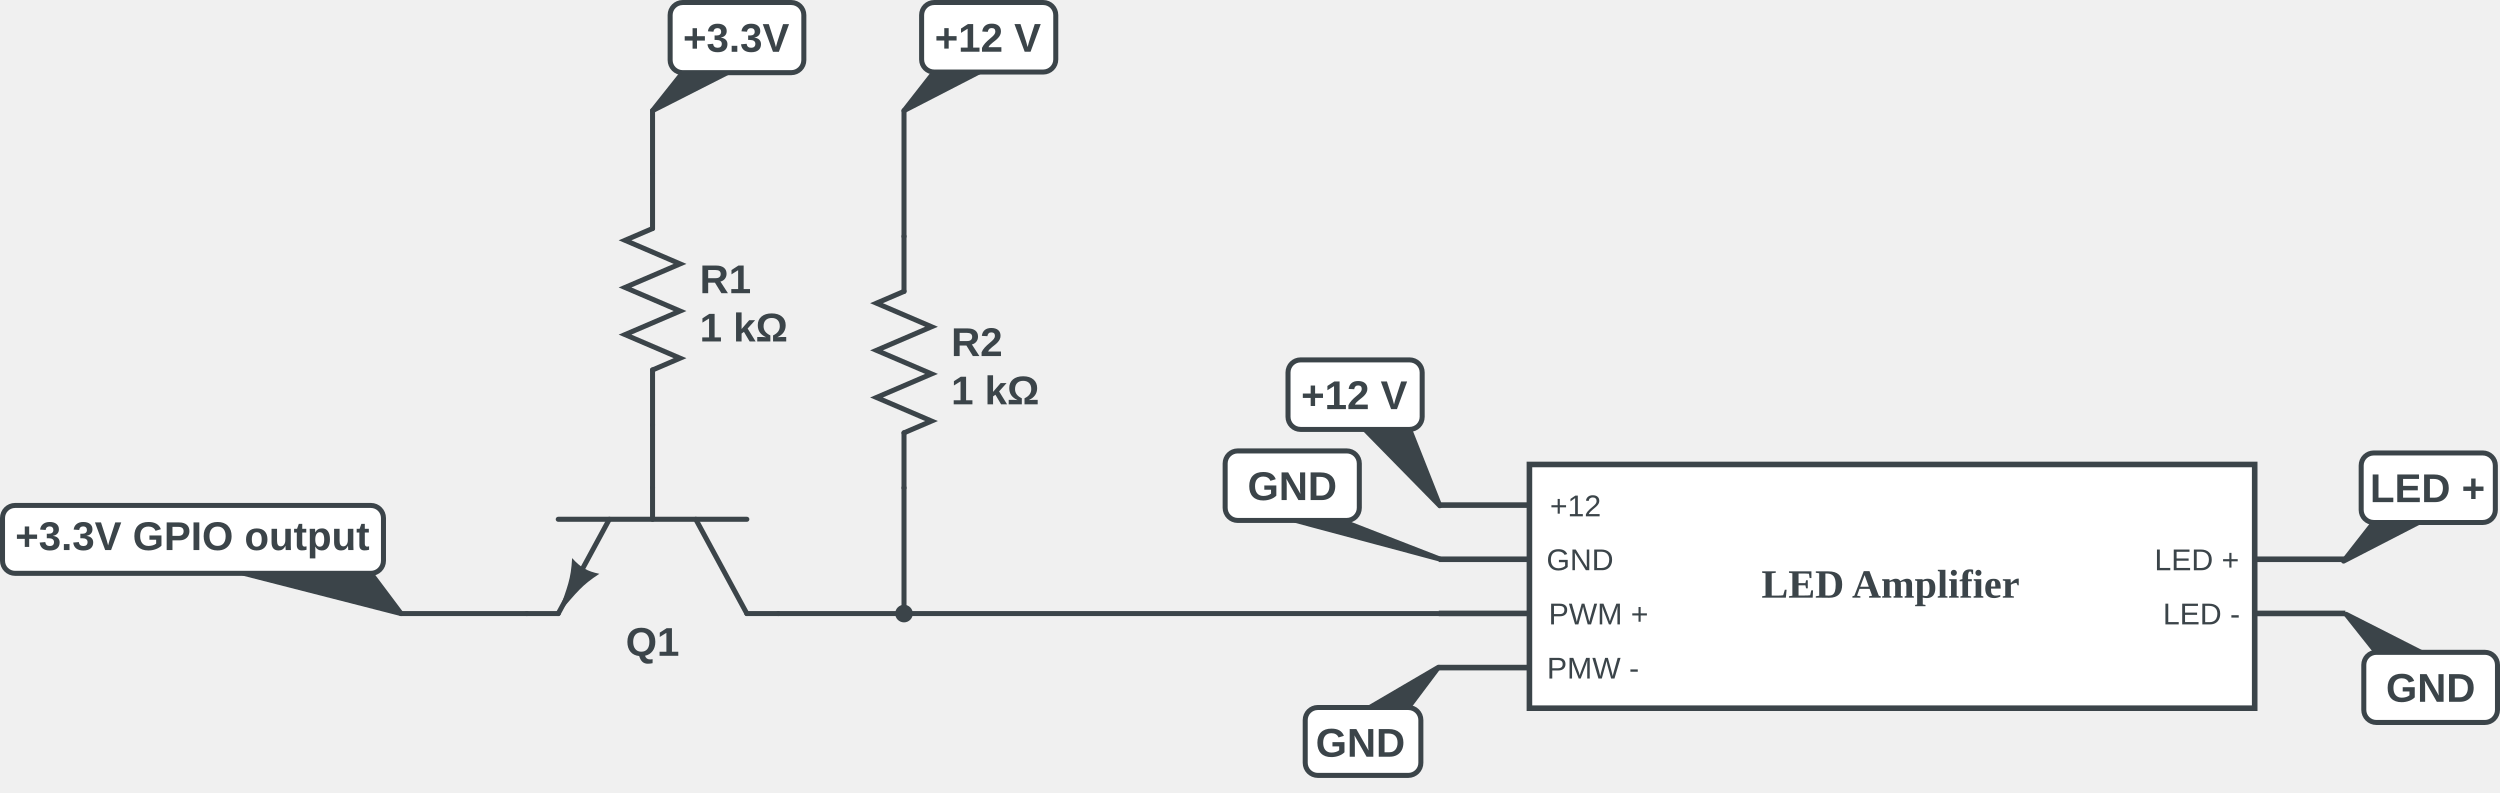
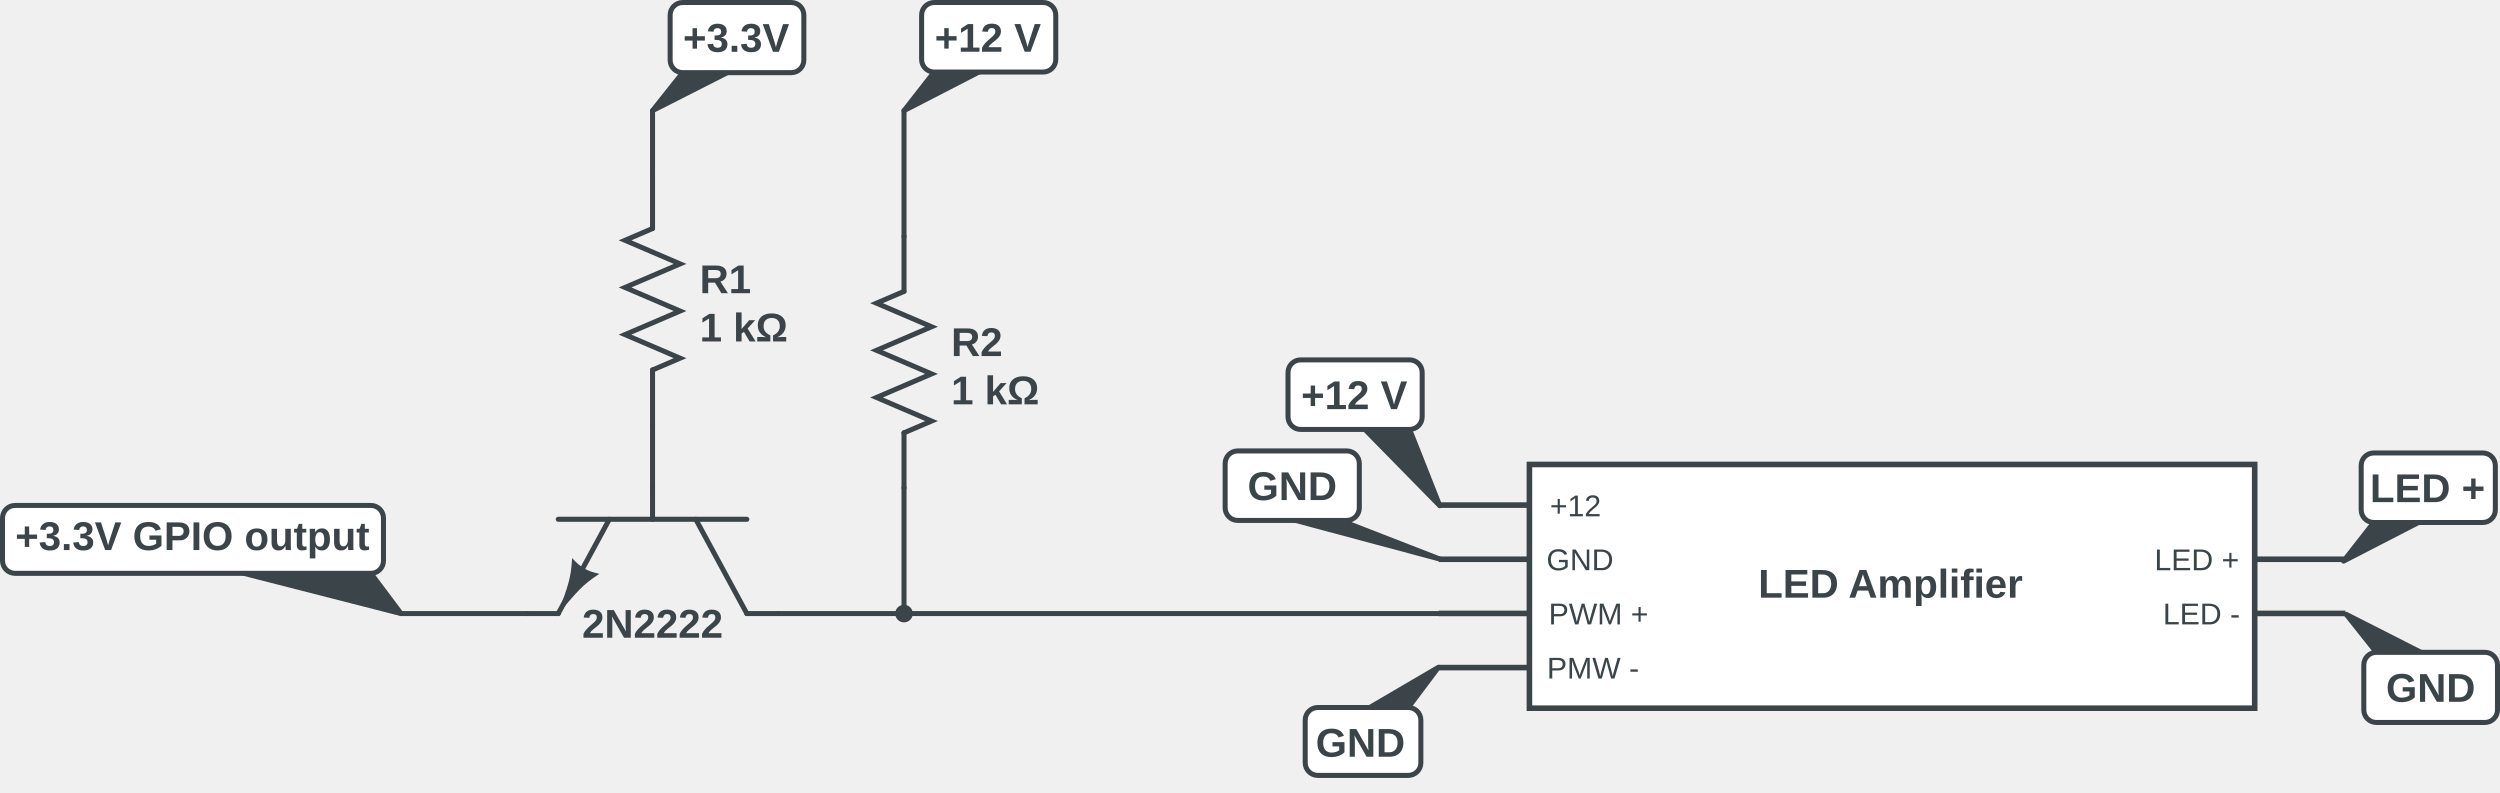
<svg xmlns="http://www.w3.org/2000/svg" height="252" version="1.1" width="795.333" style="overflow:hidden" id="svg78">
  <defs id="defs78">
    <defs id="defs1" />
  </defs>
  <path fill="none" stroke="#3b4449" d="m 287.595,75.2 v -40" stroke-width="1.6" stroke-linecap="round" class="cl_wire" style="stroke-linecap:round" id="path1" />
  <circle cx="287.595" cy="75.2" r="4" fill="#999999" stroke="#3b4449" class="cl_wire" stroke-width="1.6" style="display:none" id="circle1" />
  <circle cx="287.595" cy="35.2" r="4" fill="#999999" stroke="#3b4449" class="cl_wire" stroke-width="1.6" style="display:none" id="circle2" />
  <rect x="283.595" y="35.2" width="8" height="40" r="0" rx="0" ry="0" fill="#ffffff" stroke="#000000" opacity="0" class="cl_wire" style="opacity:0;stroke-width:0.8" id="rect2" />
  <circle cx="287.595" cy="75.2" r="4" fill="#999999" stroke="#3b4449" stroke-width="1.6" opacity="0" style="opacity:0" id="circle3" />
  <path fill="none" stroke="#3b4449" d="m 247.595,195.2 h 210" stroke-width="1.6" stroke-linecap="round" class="cl_wire" style="stroke-linecap:round" id="path4" />
  <circle cx="247.595" cy="195.2" r="4" fill="#999999" stroke="#3b4449" class="cl_wire" stroke-width="1.6" style="display:none" id="circle5" />
  <circle cx="347.595" cy="195.2" r="4" fill="#999999" stroke="#3b4449" class="cl_wire" stroke-width="1.6" style="display:none" id="circle6" />
  <rect x="247.595" y="192.8" width="100" height="8" r="0" rx="0" ry="0" fill="#ffffff" stroke="#000000" opacity="0" class="cl_wire" style="opacity:0;stroke-width:0.8" id="rect6" />
  <circle cx="247.595" cy="195.2" r="4" fill="#999999" stroke="#3b4449" stroke-width="1.6" opacity="0" style="opacity:0" id="circle7" />
  <circle cx="347.595" cy="195.2" r="4" fill="#999999" stroke="#3b4449" stroke-width="1.6" opacity="0" style="opacity:0" id="circle8" />
  <path fill="none" stroke="#3b4449" d="m 287.595,195.2 v -40" stroke-width="1.6" stroke-linecap="round" class="cl_wire" style="stroke-linecap:round" id="path8" />
  <circle cx="287.595" cy="195.2" r="4" fill="#999999" stroke="#3b4449" class="cl_wire" stroke-width="1.6" style="display:none" id="circle9" />
  <circle cx="287.595" cy="155.2" r="4" fill="#999999" stroke="#3b4449" class="cl_wire" stroke-width="1.6" style="display:none" id="circle10" />
  <rect x="283.595" y="155.2" width="8" height="40" r="0" rx="0" ry="0" fill="#ffffff" stroke="#000000" opacity="0" class="cl_wire" style="opacity:0;stroke-width:0.8" id="rect10" />
  <circle cx="287.595" cy="195.2" r="2.4" fill="#3b4449" stroke="#3b4449" id="circle11" style="stroke-width:0.8" />
  <circle cx="287.595" cy="195.2" r="4" fill="#999999" stroke="#3b4449" stroke-width="1.6" opacity="0" style="opacity:0" id="circle12" />
  <circle cx="287.595" cy="155.2" r="4" fill="#999999" stroke="#3b4449" stroke-width="1.6" opacity="0" style="opacity:0" id="circle13" />
  <path fill="none" stroke="#3b4449" d="m 167.595,195.2 h -40" stroke-width="1.6" stroke-linecap="round" class="cl_wire" style="stroke-linecap:round" id="path13" />
  <circle cx="167.595" cy="195.2" r="4" fill="#999999" stroke="#3b4449" class="cl_wire" stroke-width="1.6" style="display:none" id="circle14" />
  <circle cx="127.595" cy="195.2" r="4" fill="#999999" stroke="#3b4449" class="cl_wire" stroke-width="1.6" style="display:none" id="circle15" />
  <rect x="127.595" y="192.8" width="40" height="8" r="0" rx="0" ry="0" fill="#ffffff" stroke="#000000" opacity="0" class="cl_wire" style="opacity:0;stroke-width:0.8" id="rect15" />
  <circle cx="167.595" cy="195.2" r="4" fill="#999999" stroke="#3b4449" stroke-width="1.6" opacity="0" style="opacity:0" id="circle16" />
  <circle cx="127.595" cy="195.2" r="4" fill="#999999" stroke="#3b4449" stroke-width="1.6" opacity="0" style="opacity:0" id="circle17" />
  <path fill="#ffffff" stroke="#ffffff" d="m 231.595,163.2 v 24 h -48 v -24" opacity="0" style="opacity:0;stroke-width:0.8" id="path17" />
  <path fill="none" stroke="#3b4449" d="m 207.595,155.2 v 10" stroke-width="1.6" stroke-linecap="round" stroke-miterlimit="6" style="stroke-linecap:round;stroke-miterlimit:6" id="path18" />
  <path fill="none" stroke="#3b4449" d="m 177.595,165.2 h 60" stroke-width="1.6" stroke-linecap="round" stroke-miterlimit="6" style="stroke-linecap:round;stroke-miterlimit:6" id="path19" />
  <path fill="none" stroke="#3b4449" d="m 221.345,165.2 16.25,30" stroke-width="1.6" stroke-linecap="round" stroke-miterlimit="6" style="stroke-linecap:round;stroke-miterlimit:6" id="path20" />
  <path fill="none" stroke="#3b4449" d="m 247.595,195.2 h -10" stroke-width="1.6" stroke-linecap="round" stroke-miterlimit="6" style="stroke-linecap:round;stroke-miterlimit:6" id="path21" />
  <path fill="none" stroke="#3b4449" d="m 193.845,165.2 -16.25,30" stroke-width="1.6" stroke-linecap="round" stroke-miterlimit="6" style="stroke-linecap:round;stroke-miterlimit:6" id="path22" />
  <path fill="none" stroke="#3b4449" d="m 167.595,195.2 h 10" stroke-width="1.6" stroke-linecap="round" stroke-miterlimit="6" style="stroke-linecap:round;stroke-miterlimit:6" id="path23" />
  <path fill="#3b4449" stroke="none" d="m 182.015,177.545 c -0.418,6.975 -1.357,8.598 -4.42,17.655 6.312,-7.182 7.248,-8.805 13.08,-12.655 -3.872,-0.793 -6.038,-2.043 -8.66,-5" id="path24" style="stroke-width:0.8" />
  <text x="207.595" y="202.88" text-anchor="middle" font="10px &quot;Arial&quot;" stroke="none" fill="#3b4449" font-size="16px" font-weight="bold" style="font-style:normal;font-variant:normal;font-weight:bold;font-stretch:normal;font-size:12.8px;line-height:normal;font-family:Arial;text-anchor:middle;stroke-width:0.8" id="text24">
-     <tspan dy="5.76" id="tspan24" style="stroke-width:0.8">Q1</tspan>
+     <tspan id="tspan24" style="stroke-width:0.8">2N2222</tspan>
  </text>
  <circle cx="207.595" cy="155.2" r="4" fill="#999999" stroke="#3b4449" stroke-width="1.6" opacity="0" style="opacity:0" id="circle24" />
  <circle cx="247.595" cy="195.2" r="4" fill="#999999" stroke="#3b4449" stroke-width="1.6" opacity="0" style="opacity:0" id="circle25" />
  <circle cx="167.595" cy="195.2" r="4" fill="#999999" stroke="#3b4449" stroke-width="1.6" opacity="0" style="opacity:0" id="circle26" />
  <path fill="none" stroke="#3b4449" d="m 207.595,55.2 v -20" stroke-width="1.6" stroke-linecap="round" class="cl_wire" style="stroke-linecap:round" id="path26" />
  <circle cx="207.595" cy="55.2" r="4" fill="#999999" stroke="#3b4449" class="cl_wire" stroke-width="1.6" style="display:none" id="circle27" />
  <circle cx="207.595" cy="35.2" r="4" fill="#999999" stroke="#3b4449" class="cl_wire" stroke-width="1.6" style="display:none" id="circle28" />
  <rect x="203.595" y="35.2" width="8" height="20" r="0" rx="0" ry="0" fill="#ffffff" stroke="#000000" opacity="0" class="cl_wire" style="opacity:0;stroke-width:0.8" id="rect28" />
  <circle cx="207.595" cy="55.2" r="4" fill="#999999" stroke="#3b4449" stroke-width="1.6" opacity="0" style="opacity:0" id="circle29" />
  <path fill="none" stroke="#3b4449" d="M 207.595,72.7 V 55.2" stroke-width="1.6" stroke-linecap="round" stroke-miterlimit="6" style="stroke-linecap:round;stroke-miterlimit:6" id="path30" />
  <path fill="none" stroke="#3b4449" d="M 207.595,117.7 V 135.2" stroke-width="1.6" stroke-linecap="round" stroke-miterlimit="6" style="stroke-linecap:round;stroke-miterlimit:6" id="path31" />
  <path fill="none" stroke="#3b4449" d="m 207.595,72.7 -8.75,3.75 17.5,7.5 -17.5,7.5 17.5,7.5 -17.5,7.5 17.5,7.5 -8.75,3.75" stroke-width="1.6" stroke-linecap="round" stroke-miterlimit="6" style="stroke-linecap:round;stroke-miterlimit:6" id="path32" />
  <path fill="#ffffff" stroke="#ffffff" d="m 197.195,71.2 h 20.8 V 119.2 h -20.8 z" opacity="0" style="opacity:0;stroke-width:0.8" id="path33" />
  <text x="222.595" y="95.2" text-anchor="start" font="10px &quot;Arial&quot;" stroke="none" fill="#3b4449" font-size="16px" font-weight="bold" style="font-style:normal;font-variant:normal;font-weight:bold;font-stretch:normal;font-size:12.8px;line-height:normal;font-family:Arial;text-anchor:start;stroke-width:0.8" id="text34">
    <tspan dy="-1.92" id="tspan33" style="stroke-width:0.8">R1</tspan>
    <tspan dy="15.36" x="222.595" id="tspan34" style="stroke-width:0.8">1 kΩ</tspan>
  </text>
  <circle cx="207.595" cy="55.2" r="4" fill="#999999" stroke="#3b4449" stroke-width="1.6" opacity="0" style="opacity:0" id="circle34" />
  <circle cx="207.595" cy="135.2" r="4" fill="#999999" stroke="#3b4449" stroke-width="1.6" opacity="0" style="opacity:0" id="circle35" />
  <g id="g83" transform="translate(-374.5035,-301.3526)">
    <circle cx="662.098" cy="336.553" r="4" fill="#999999" stroke="#3b4449" stroke-width="1.6" opacity="0" style="opacity:0" id="circle4" />
    <path fill="#3b4449" stroke="#3b4449" d="m 662.098,336.553 9.6,-12.282 h 14.227 z" stroke-width="1.6" stroke-linejoin="round" style="stroke-linejoin:round" id="path35" />
    <rect x="667.698" y="302.153" width="42.68" height="22.118" r="5" rx="4" ry="4" fill="#ffffff" stroke="#3b4449" stroke-width="1.6" id="rect35" />
    <text x="671.876" y="312.051" text-anchor="start" font="10px &quot;Arial&quot;" stroke="none" fill="#3b4449" font-size="16px" font-weight="bold" style="font-style:normal;font-variant:normal;font-weight:bold;font-stretch:normal;font-size:12.8px;line-height:normal;font-family:Arial;text-anchor:start;stroke-width:0.8" id="text35">
      <tspan dy="5.76" id="tspan35" style="stroke-width:0.8">+12 V</tspan>
    </text>
    <circle cx="662.098" cy="336.553" r="4" fill="#999999" stroke="#3b4449" stroke-width="1.6" opacity="0" style="opacity:0" id="circle36" />
  </g>
  <g id="g83-3" style="overflow:hidden" transform="translate(83.47286,-158.0516)">
    <circle cx="662.098" cy="336.553" r="4" fill="#999999" stroke="#3b4449" stroke-width="1.6" opacity="0" style="opacity:0" id="circle4-5" />
    <path fill="#3b4449" stroke="#3b4449" d="m 662.098,336.553 9.6,-12.282 h 14.227 z" stroke-width="1.6" stroke-linejoin="round" style="stroke-linejoin:round" id="path35-2" />
    <rect x="667.698" y="302.153" width="42.68" height="22.118" r="5" rx="4" ry="4" fill="#ffffff" stroke="#3b4449" stroke-width="1.6" id="rect35-5" />
    <text x="670.501" y="317.793" text-anchor="start" font="10px &quot;Arial&quot;" stroke="none" fill="#3b4449" font-size="16px" font-weight="bold" style="font-style:normal;font-variant:normal;font-weight:bold;font-stretch:normal;font-size:12.8px;line-height:normal;font-family:Arial;text-anchor:start;stroke-width:0.8" id="text35-6">
      <tspan id="tspan35-5" style="stroke-width:0.8">LED +</tspan>
    </text>
    <circle cx="662.098" cy="336.553" r="4" fill="#999999" stroke="#3b4449" stroke-width="1.6" opacity="0" style="opacity:0" id="circle36-4" />
  </g>
  <circle cx="-458.823" cy="178.633" fill="#999999" stroke="#3b4449" stroke-width="1.6" opacity="0" style="overflow:hidden;opacity:0" id="circle4-6-1" transform="scale(-1,1)" r="4" />
  <g id="g82" transform="translate(-375.2855,-302.1345)">
    <path fill="#3b4449" stroke="#3b4449" d="m 833.327,479.986 -31.6,-12.282 h -14.227 z" stroke-width="1.6" stroke-linejoin="round" style="overflow:hidden;stroke-linejoin:round" id="path35-7-0" />
    <rect x="-807.727" y="445.586" width="42.68" height="22.118" r="5" rx="4" ry="4" fill="#ffffff" stroke="#3b4449" stroke-width="1.6" id="rect35-0-7" style="overflow:hidden" transform="scale(-1,1)" />
    <text x="772.177" y="461.226" text-anchor="start" font="10px &quot;Arial&quot;" stroke="none" fill="#3b4449" font-size="16px" font-weight="bold" style="font-style:normal;font-variant:normal;font-weight:bold;font-stretch:normal;font-size:12.8px;line-height:normal;font-family:Arial;text-anchor:start;overflow:hidden;stroke-width:0.8" id="text35-1-3">
      <tspan id="tspan35-7-5" style="stroke-width:0.8">GND</tspan>
    </text>
  </g>
  <circle cx="-458.823" cy="178.633" fill="#999999" stroke="#3b4449" stroke-width="1.6" opacity="0" style="overflow:hidden;opacity:0" id="circle36-9-5" transform="scale(-1,1)" r="4" />
  <g id="g84" transform="translate(-374.5035,-301.3526)">
    <circle cx="582.098" cy="336.553" r="4" fill="#999999" stroke="#3b4449" stroke-width="1.6" opacity="0" style="opacity:0" id="circle30" />
    <path fill="#3b4449" stroke="#3b4449" d="m 582.098,336.553 9.6,-12.084 h 14.177 z" stroke-width="1.6" stroke-linejoin="round" style="stroke-linejoin:round" id="path36" />
    <rect x="587.698" y="302.153" width="42.532" height="22.316" r="5" rx="4" ry="4" fill="#ffffff" stroke="#3b4449" stroke-width="1.6" id="rect36" />
    <text x="591.802" y="312.072" text-anchor="start" font="10px &quot;Arial&quot;" stroke="none" fill="#3b4449" font-size="16px" font-weight="bold" style="font-style:normal;font-variant:normal;font-weight:bold;font-stretch:normal;font-size:12.8px;line-height:normal;font-family:Arial;text-anchor:start;stroke-width:0.8" id="text36">
      <tspan dy="5.76" id="tspan36" style="stroke-width:0.8">+3.3V</tspan>
    </text>
    <circle cx="582.098" cy="336.553" r="4" fill="#999999" stroke="#3b4449" stroke-width="1.6" opacity="0" style="opacity:0" id="circle37" />
  </g>
  <g id="g84-3" style="overflow:hidden" transform="matrix(1,0,0,-1,164.3031,531.9954)">
    <circle cx="582.098" cy="336.553" r="4" fill="#999999" stroke="#3b4449" stroke-width="1.6" opacity="0" style="opacity:0" id="circle30-2" />
    <path fill="#3b4449" stroke="#3b4449" d="m 582.098,336.553 9.6,-12.084 h 14.177 z" stroke-width="1.6" stroke-linejoin="round" style="stroke-linejoin:round" id="path36-9" />
    <rect x="587.698" y="302.153" width="42.532" height="22.316" r="5" rx="4" ry="4" fill="#ffffff" stroke="#3b4449" stroke-width="1.6" id="rect36-7" />
    <text x="594.755" y="-308.729" text-anchor="start" font="10px &quot;Arial&quot;" stroke="none" fill="#3b4449" font-size="16px" font-weight="bold" style="font-style:normal;font-variant:normal;font-weight:bold;font-stretch:normal;font-size:12.8px;line-height:normal;font-family:Arial;text-anchor:start;stroke-width:0.8" id="text36-9" transform="scale(1,-1)">
      <tspan id="tspan36-9" style="stroke-width:0.8">GND</tspan>
    </text>
    <circle cx="582.098" cy="336.553" r="4" fill="#999999" stroke="#3b4449" stroke-width="1.6" opacity="0" style="opacity:0" id="circle37-6" />
  </g>
  <path fill="none" stroke="#3b4449" d="m 207.595,155.2 v -20" stroke-width="1.6" stroke-linecap="round" class="cl_wire" style="stroke-linecap:round" id="path37" />
  <circle cx="207.595" cy="155.2" r="4" fill="#999999" stroke="#3b4449" class="cl_wire" stroke-width="1.6" style="display:none" id="circle38" />
  <circle cx="207.595" cy="135.2" r="4" fill="#999999" stroke="#3b4449" class="cl_wire" stroke-width="1.6" style="display:none" id="circle39" />
  <rect x="203.595" y="135.2" width="8" height="20" r="0" rx="0" ry="0" fill="#ffffff" stroke="#000000" opacity="0" class="cl_wire" style="opacity:0;stroke-width:0.8" id="rect39" />
  <circle cx="207.595" cy="155.2" r="4" fill="#999999" stroke="#3b4449" stroke-width="1.6" opacity="0" style="opacity:0" id="circle40" />
  <circle cx="207.595" cy="135.2" r="4" fill="#999999" stroke="#3b4449" stroke-width="1.6" opacity="0" style="opacity:0" id="circle41" />
  <path fill="none" stroke="#3b4449" d="M 287.595,92.7 V 75.2" stroke-width="1.6" stroke-linecap="round" stroke-miterlimit="6" style="stroke-linecap:round;stroke-miterlimit:6" id="path41" />
  <path fill="none" stroke="#3b4449" d="M 287.595,137.7 V 155.2" stroke-width="1.6" stroke-linecap="round" stroke-miterlimit="6" style="stroke-linecap:round;stroke-miterlimit:6" id="path42" />
  <path fill="none" stroke="#3b4449" d="m 287.595,92.7 -8.75,3.75 17.5,7.5 -17.5,7.5 17.5,7.5 -17.5,7.5 17.5,7.5 -8.75,3.75" stroke-width="1.6" stroke-linecap="round" stroke-miterlimit="6" style="stroke-linecap:round;stroke-miterlimit:6" id="path43" />
  <path fill="#ffffff" stroke="#ffffff" d="m 277.195,91.2 h 20.8 V 139.2 h -20.8 z" opacity="0" style="opacity:0;stroke-width:0.8" id="path44" />
  <text x="302.595" y="115.2" text-anchor="start" font="10px &quot;Arial&quot;" stroke="none" fill="#3b4449" font-size="16px" font-weight="bold" style="font-style:normal;font-variant:normal;font-weight:bold;font-stretch:normal;font-size:12.8px;line-height:normal;font-family:Arial;text-anchor:start;stroke-width:0.8" id="text45">
    <tspan dy="-1.92" id="tspan44" style="stroke-width:0.8">R2</tspan>
    <tspan dy="15.36" x="302.595" id="tspan45" style="stroke-width:0.8">1 kΩ</tspan>
  </text>
  <circle cx="287.595" cy="75.2" r="4" fill="#999999" stroke="#3b4449" stroke-width="1.6" opacity="0" style="opacity:0" id="circle45" />
  <circle cx="287.595" cy="155.2" r="4" fill="#999999" stroke="#3b4449" stroke-width="1.6" opacity="0" style="opacity:0" id="circle46" />
  <circle cx="347.595" cy="195.2" r="4" fill="#999999" stroke="#3b4449" stroke-width="1.6" opacity="0" style="opacity:0" id="circle47" />
  <g id="g80" transform="translate(-44.47498,-343.8711)">
    <path fill="#3b4449" stroke="#3b4449" d="m 502.098,556.152 -9.6,12.8 h -12.263 z" stroke-width="1.6" stroke-linejoin="round" style="stroke-linejoin:round" id="path47" />
    <rect x="-496.498" y="-590.552" width="36.788" height="21.6" r="5" rx="4" ry="4" fill="#ffffff" stroke="#3b4449" stroke-width="1.6" transform="scale(-1)" id="rect47" />
    <text x="491.484" y="578.846" text-anchor="end" font="10px &quot;Arial&quot;" stroke="none" fill="#3b4449" font-size="16px" font-weight="bold" style="font-style:normal;font-variant:normal;font-weight:bold;font-stretch:normal;font-size:12.8px;line-height:normal;font-family:Arial;text-anchor:end;stroke-width:0.8" id="text47">
      <tspan dy="5.76" id="tspan47" style="stroke-width:0.8">GND</tspan>
    </text>
  </g>
  <circle cx="127.595" cy="247.2" r="4" fill="#999999" stroke="#3b4449" stroke-width="1.6" opacity="0" style="opacity:0" id="circle48" />
  <circle cx="347.595" cy="255.2" r="4" fill="#999999" stroke="#3b4449" class="cl_wire" stroke-width="1.6" style="display:none" id="circle49" />
  <circle cx="127.595" cy="255.2" r="4" fill="#999999" stroke="#3b4449" class="cl_wire" stroke-width="1.6" style="display:none" id="circle50" />
  <rect x="127.595" y="226.8" width="220" height="8" r="0" rx="0" ry="0" fill="#ffffff" stroke="#000000" opacity="0" class="cl_wire" style="opacity:0;stroke-width:0.8" id="rect50" />
  <circle cx="347.595" cy="229.2" r="4" fill="#999999" stroke="#3b4449" stroke-width="1.6" opacity="0" style="opacity:0" id="circle51" />
  <circle cx="127.595" cy="247.2" r="4" fill="#999999" stroke="#3b4449" stroke-width="1.6" opacity="0" style="opacity:0" id="circle52" />
  <path fill="#3b4449" stroke="#3b4449" d="m 127.595,195.2 -9.6,-12.8 H 77.596 Z" stroke-width="1.6" stroke-linejoin="round" style="stroke-linejoin:round" id="path52" />
  <rect x="-121.995" y="160.8" width="121.195" height="21.6" r="5" rx="4" ry="4" fill="#ffffff" stroke="#3b4449" stroke-width="1.6" transform="scale(-1,1)" id="rect52" />
  <text x="117.572" y="169.237" text-anchor="end" font="10px &quot;Arial&quot;" stroke="none" fill="#3b4449" font-size="16px" font-weight="bold" style="font-style:normal;font-variant:normal;font-weight:bold;font-stretch:normal;font-size:12.8px;line-height:normal;font-family:Arial;text-anchor:end;stroke-width:0.8" id="text52">
    <tspan dy="5.76" id="tspan52" style="stroke-width:0.8">+3.3V GPIO output</tspan>
  </text>
  <circle cx="127.595" cy="195.2" r="4" fill="#999999" stroke="#3b4449" stroke-width="1.6" opacity="0" style="opacity:0" id="circle53" />
  <path fill="#999999" stroke="#3b4449" d="m 777.595,101.533 h -6.667 V 108.2 l 2,-2 6.667,6.667 -2,2 h 6.667 V 108.2 l -2,2 -6.667,-6.667 z" stroke-width="1.6" style="display:none" id="path53" />
  <text fill="#3b4449" font-size="9.6px" x="621.195" y="115.2" text-anchor="middle" text-decoration="none" id="text65" style="text-decoration:none;text-decoration-line:none;stroke-width:0.8" />
  <text fill="#3b4449" font-size="9.6px" x="661.195" y="21.6" text-anchor="middle" text-decoration="none" id="text67" style="text-decoration:none;text-decoration-line:none;stroke-width:0.8" />
  <text fill="#3b4449" font-size="9.6px" x="661.195" y="115.2" text-anchor="middle" text-decoration="none" id="text69" style="text-decoration:none;text-decoration-line:none;stroke-width:0.8" />
  <text fill="#3b4449" font-size="9.6px" x="701.195" y="21.6" text-anchor="middle" text-decoration="none" id="text71" style="text-decoration:none;text-decoration-line:none;stroke-width:0.8" />
  <text fill="#3b4449" font-size="9.6px" x="701.195" y="115.2" text-anchor="middle" text-decoration="none" id="text73" style="text-decoration:none;text-decoration-line:none;stroke-width:0.8" />
  <text fill="#3b4449" font-size="9.6px" x="741.195" y="115.2" text-anchor="middle" text-decoration="none" id="text75" style="text-decoration:none;text-decoration-line:none;stroke-width:0.8" />
  <text fill="#3b4449" font-size="12.8px" x="687.595" y="46" text-anchor="middle" font-weight="bold" text-decoration="none" id="text76" style="text-decoration:none;text-decoration-line:none;stroke-width:0.8" />
  <text fill="#3b4449" font-size="12.8px" x="687.595" y="84.4" text-anchor="middle" font-weight="bold" text-decoration="none" id="text78" style="text-decoration:none;text-decoration-line:none;stroke-width:0.8" />
  <g id="g79" transform="translate(-344.7977,-338.5168)">
    <ellipse cx="499.207" cy="-802.513" fill="#999999" stroke="#3b4449" stroke-width="1.783" opacity="0" style="opacity:0" id="circle54" transform="rotate(90)" rx="1.723" ry="11.537" />
    <ellipse cx="516.438" cy="-1090.936" fill="#999999" stroke="#3b4449" stroke-width="1.783" opacity="0" style="opacity:0" id="circle55" transform="rotate(90)" rx="1.723" ry="11.537" />
    <ellipse cx="516.438" cy="-802.513" fill="#999999" stroke="#3b4449" stroke-width="1.783" opacity="0" style="opacity:0" id="circle56" transform="rotate(90)" rx="1.723" ry="11.537" />
    <ellipse cx="533.668" cy="-1090.936" fill="#999999" stroke="#3b4449" stroke-width="1.783" opacity="0" style="opacity:0" id="circle57" transform="rotate(90)" rx="1.723" ry="11.537" />
    <ellipse cx="533.668" cy="-802.513" fill="#999999" stroke="#3b4449" stroke-width="1.783" opacity="0" style="opacity:0" id="circle58" transform="rotate(90)" rx="1.723" ry="11.537" />
    <ellipse cx="550.898" cy="-802.513" fill="#999999" stroke="#3b4449" stroke-width="1.783" opacity="0" style="opacity:0" id="circle59" transform="rotate(90)" rx="1.723" ry="11.537" />
    <rect x="486.285" y="-1062.094" width="77.536" height="230.738" r="0" rx="0" ry="0" fill="#ffffff" stroke="#3b4449" stroke-width="1.783" id="rect59" transform="rotate(90)" />
    <path fill="none" stroke="#3b4449" d="m 802.514,499.207 h 28.842" stroke-width="1.783" id="path59" />
    <path fill="none" stroke="#3b4449" d="m 1090.936,516.437 h -28.842" stroke-width="1.783" id="path60" />
    <path fill="none" stroke="#3b4449" d="m 802.514,516.437 h 28.842" stroke-width="1.783" id="path61" />
    <path fill="none" stroke="#3b4449" d="m 1090.936,533.668 h -28.842" stroke-width="1.783" id="path62" />
    <path fill="none" stroke="#3b4449" d="m 802.514,533.668 h 28.842" stroke-width="1.783" id="path63" />
    <path fill="none" stroke="#3b4449" d="m 802.514,550.898 h 28.842" stroke-width="1.783" id="path64" />
    <text fill="#3b4449" font-size="9.6px" x="846.03" y="502.77" text-anchor="middle" text-decoration="none" id="text64" style="text-decoration:none;text-decoration-line:none;stroke-width:0.8;-inkscape-font-specification:'Arial, Normal';font-family:Arial;font-weight:normal;font-style:normal;font-stretch:normal;font-variant:normal;font-size:9.6px;font-variant-ligatures:normal;font-variant-caps:normal;font-variant-numeric:normal;font-variant-east-asian:normal">+12</text>
    <text fill="#3b4449" font-size="9.6px" x="1043.693" y="519.927" text-anchor="middle" text-decoration="none" id="text66" style="text-decoration:none;text-decoration-line:none;stroke-width:0.8;-inkscape-font-specification:'Arial, Normal';font-family:Arial;font-weight:normal;font-style:normal;font-stretch:normal;font-variant:normal;font-size:9.6px;font-variant-ligatures:normal;font-variant-caps:normal;font-variant-numeric:normal;font-variant-east-asian:normal">LED +</text>
    <text fill="#3b4449" font-size="9.6px" x="847.455" y="519.923" text-anchor="middle" text-decoration="none" id="text68" style="text-decoration:none;text-decoration-line:none;stroke-width:0.8;-inkscape-font-specification:'Arial, Normal';font-family:Arial;font-weight:normal;font-style:normal;font-stretch:normal;font-variant:normal;font-size:9.6px;font-variant-ligatures:normal;font-variant-caps:normal;font-variant-numeric:normal;font-variant-east-asian:normal">GND</text>
    <text fill="#3b4449" font-size="9.6px" x="1045.174" y="537.158" text-anchor="middle" text-decoration="none" id="text70" style="text-decoration:none;text-decoration-line:none;stroke-width:0.8;-inkscape-font-specification:'Arial, Normal';font-family:Arial;font-weight:normal;font-style:normal;font-stretch:normal;font-variant:normal;font-size:9.6px;font-variant-ligatures:normal;font-variant-caps:normal;font-variant-numeric:normal;font-variant-east-asian:normal">LED -</text>
    <text fill="#3b4449" font-size="9.6px" x="853.347" y="537.158" text-anchor="middle" text-decoration="none" id="text72" style="text-decoration:none;text-decoration-line:none;stroke-width:0.8;-inkscape-font-specification:'Arial, Normal';font-family:Arial;font-weight:normal;font-style:normal;font-stretch:normal;font-variant:normal;font-size:9.6px;font-variant-ligatures:normal;font-variant-caps:normal;font-variant-numeric:normal;font-variant-east-asian:normal">PWM +</text>
    <text fill="#3b4449" font-size="9.6px" x="851.599" y="554.388" text-anchor="middle" text-decoration="none" id="text74" style="text-decoration:none;text-decoration-line:none;stroke-width:0.8;-inkscape-font-specification:'Arial, Normal';font-family:Arial;font-weight:normal;font-style:normal;font-stretch:normal;font-variant:normal;font-size:9.6px;font-variant-ligatures:normal;font-variant-caps:normal;font-variant-numeric:normal;font-variant-east-asian:normal">PMW -</text>
-     <text fill="#3b4449" font-size="12.8px" x="946.237" y="528.659" text-anchor="middle" font-weight="bold" text-decoration="none" id="text77" style="text-decoration:none;text-decoration-line:none;stroke-width:0.8">LED Amplifier</text>
+     <text fill="#3b4449" font-size="12.8px" x="946.237" y="528.659" text-anchor="middle" font-weight="bold" text-decoration="none" id="text77" style="text-decoration:none;text-decoration-line:none;stroke-width:0.8;-inkscape-font-specification:'Arial, Bold';font-family:Arial;font-weight:bold;font-style:normal;font-stretch:normal;font-variant:normal;font-size:12.8px;font-variant-ligatures:normal;font-variant-caps:normal;font-variant-numeric:normal;font-variant-east-asian:normal;text-anchor:middle;fill:#3b4449">LED Amplifier</text>
    <rect x="481.977" y="-1090.936" width="86.151" height="288.423" r="0" rx="0" ry="0" fill="#ffffff" stroke="#ffffff" stroke-opacity="0" opacity="0" style="opacity:0;stroke-width:0.892;stroke-opacity:0" id="rect78" transform="rotate(90)" />
  </g>
  <g id="g81" transform="translate(-390.0297,-275.2896)">
    <circle cx="-848.071" cy="436.184" r="4" fill="#999999" stroke="#3b4449" stroke-width="1.6" opacity="0" style="overflow:hidden;opacity:0" id="circle4-6" transform="scale(-1,1)" />
    <path fill="#3b4449" stroke="#3b4449" d="m 848.071,436.184 -9.6,-24.282 h -14.227 z" stroke-width="1.6" stroke-linejoin="round" style="overflow:hidden;stroke-linejoin:round" id="path35-7" />
    <rect x="-842.471" y="389.784" width="42.68" height="22.118" r="5" rx="4" ry="4" fill="#ffffff" stroke="#3b4449" stroke-width="1.6" id="rect35-0" style="overflow:hidden" transform="scale(-1,1)" />
    <text x="803.968" y="399.683" text-anchor="start" font="10px &quot;Arial&quot;" stroke="none" fill="#3b4449" font-size="16px" font-weight="bold" style="font-style:normal;font-variant:normal;font-weight:bold;font-stretch:normal;font-size:12.8px;line-height:normal;font-family:Arial;text-anchor:start;overflow:hidden;stroke-width:0.8" id="text35-1">
      <tspan dy="5.76" id="tspan35-7" style="stroke-width:0.8">+12 V</tspan>
    </text>
    <circle cx="-848.071" cy="436.184" r="4" fill="#999999" stroke="#3b4449" stroke-width="1.6" opacity="0" style="overflow:hidden;opacity:0" id="circle36-9" transform="scale(-1,1)" />
  </g>
</svg>
